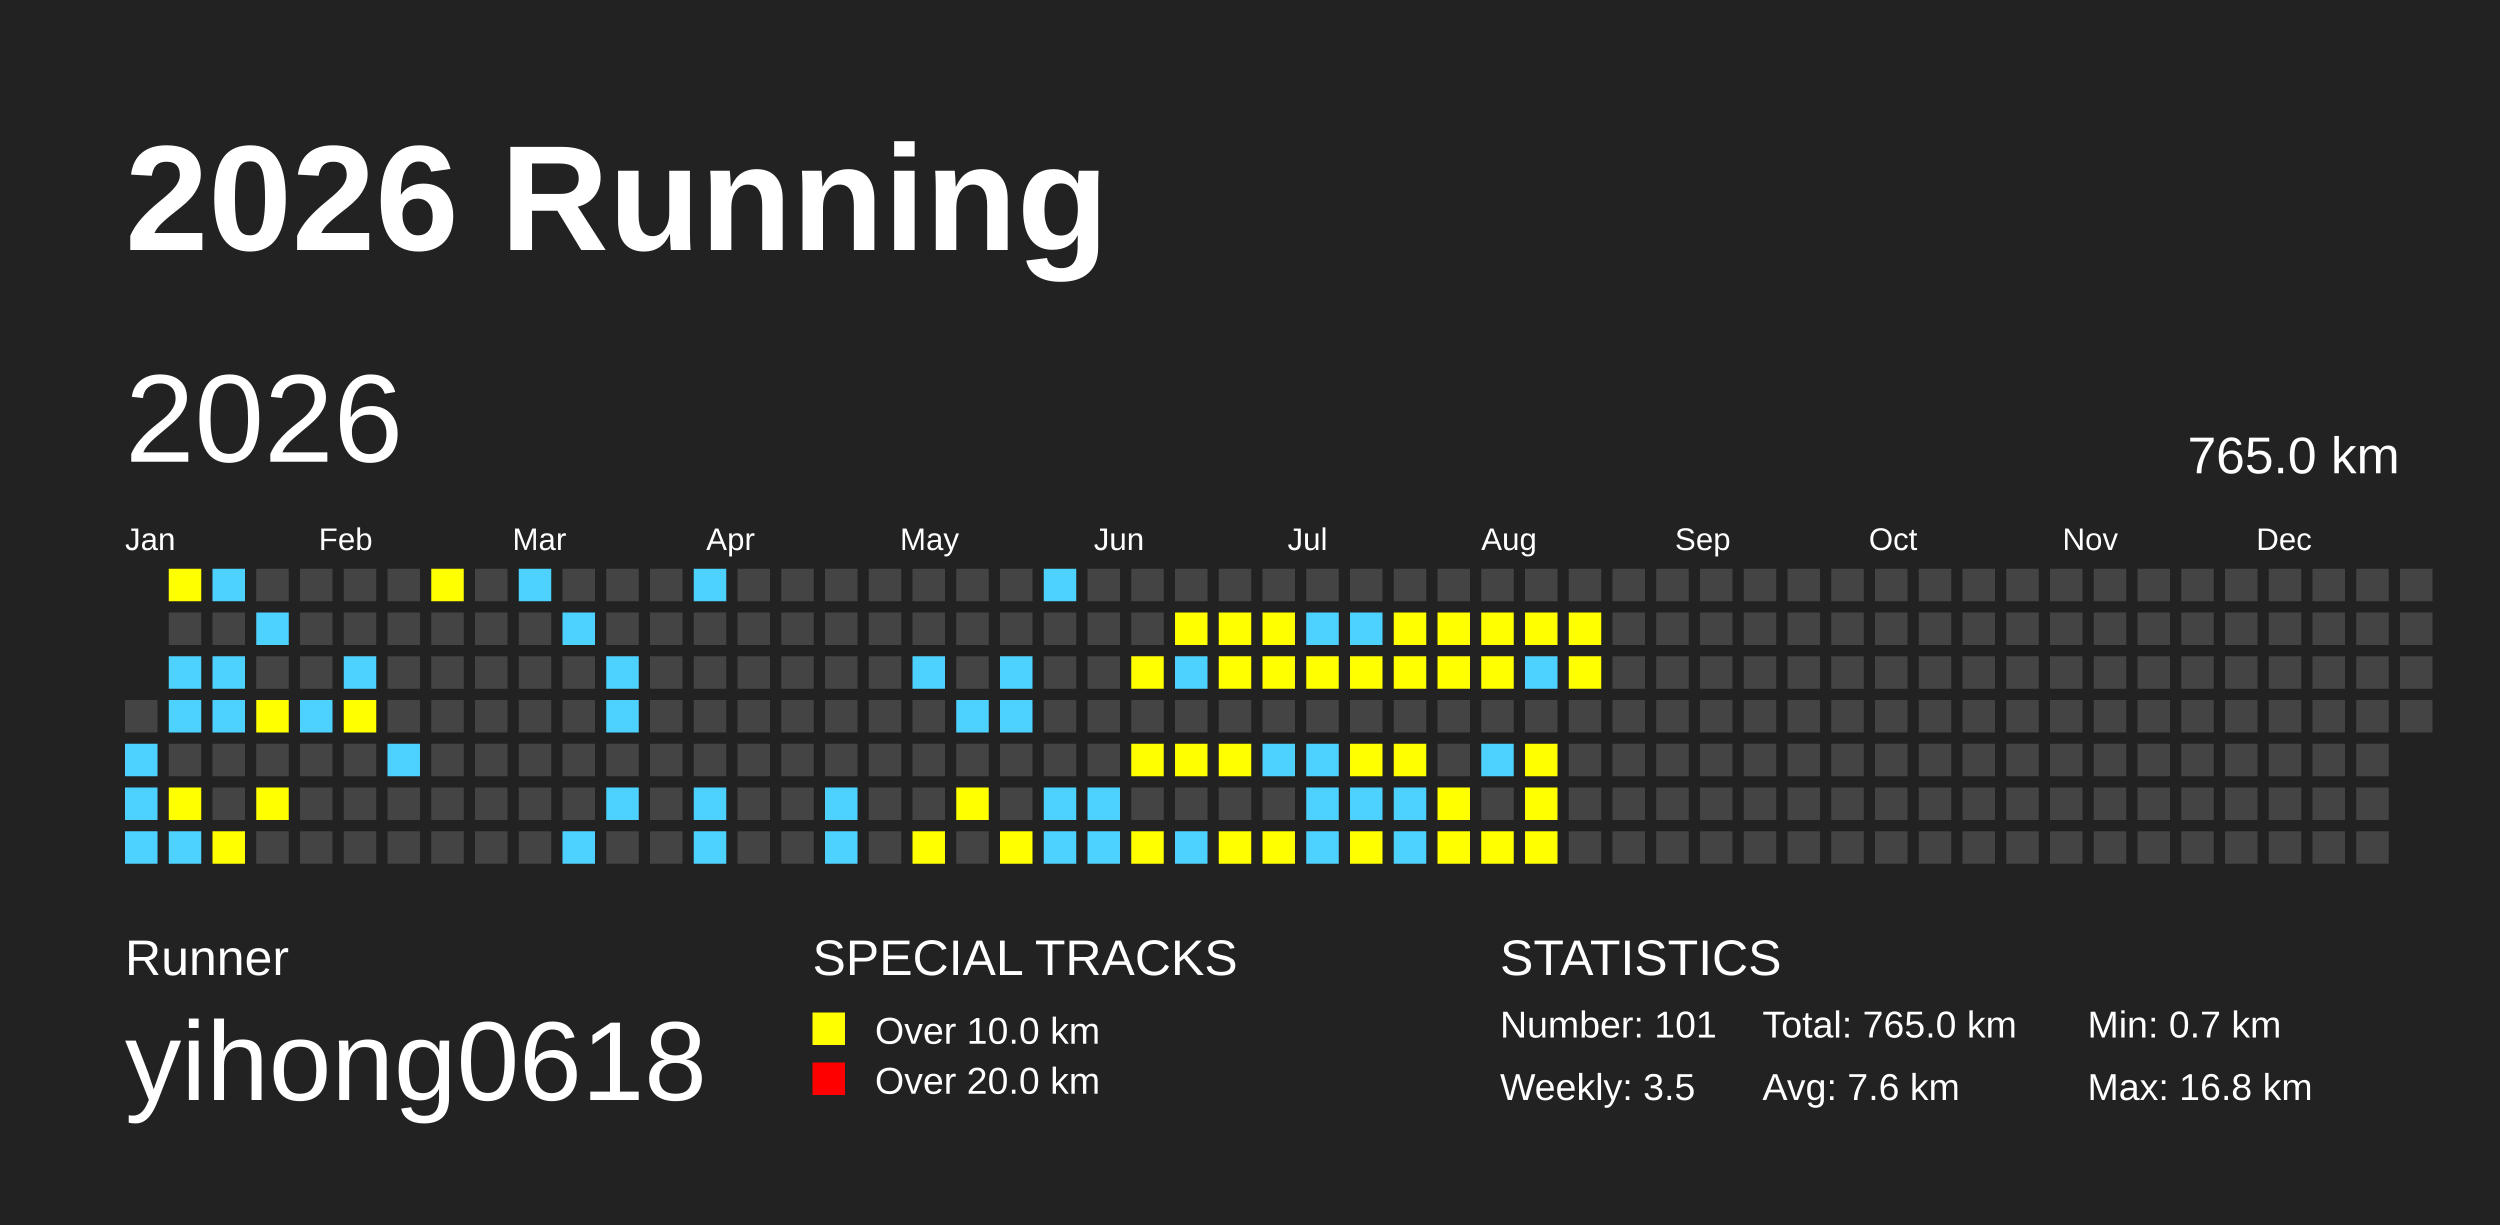
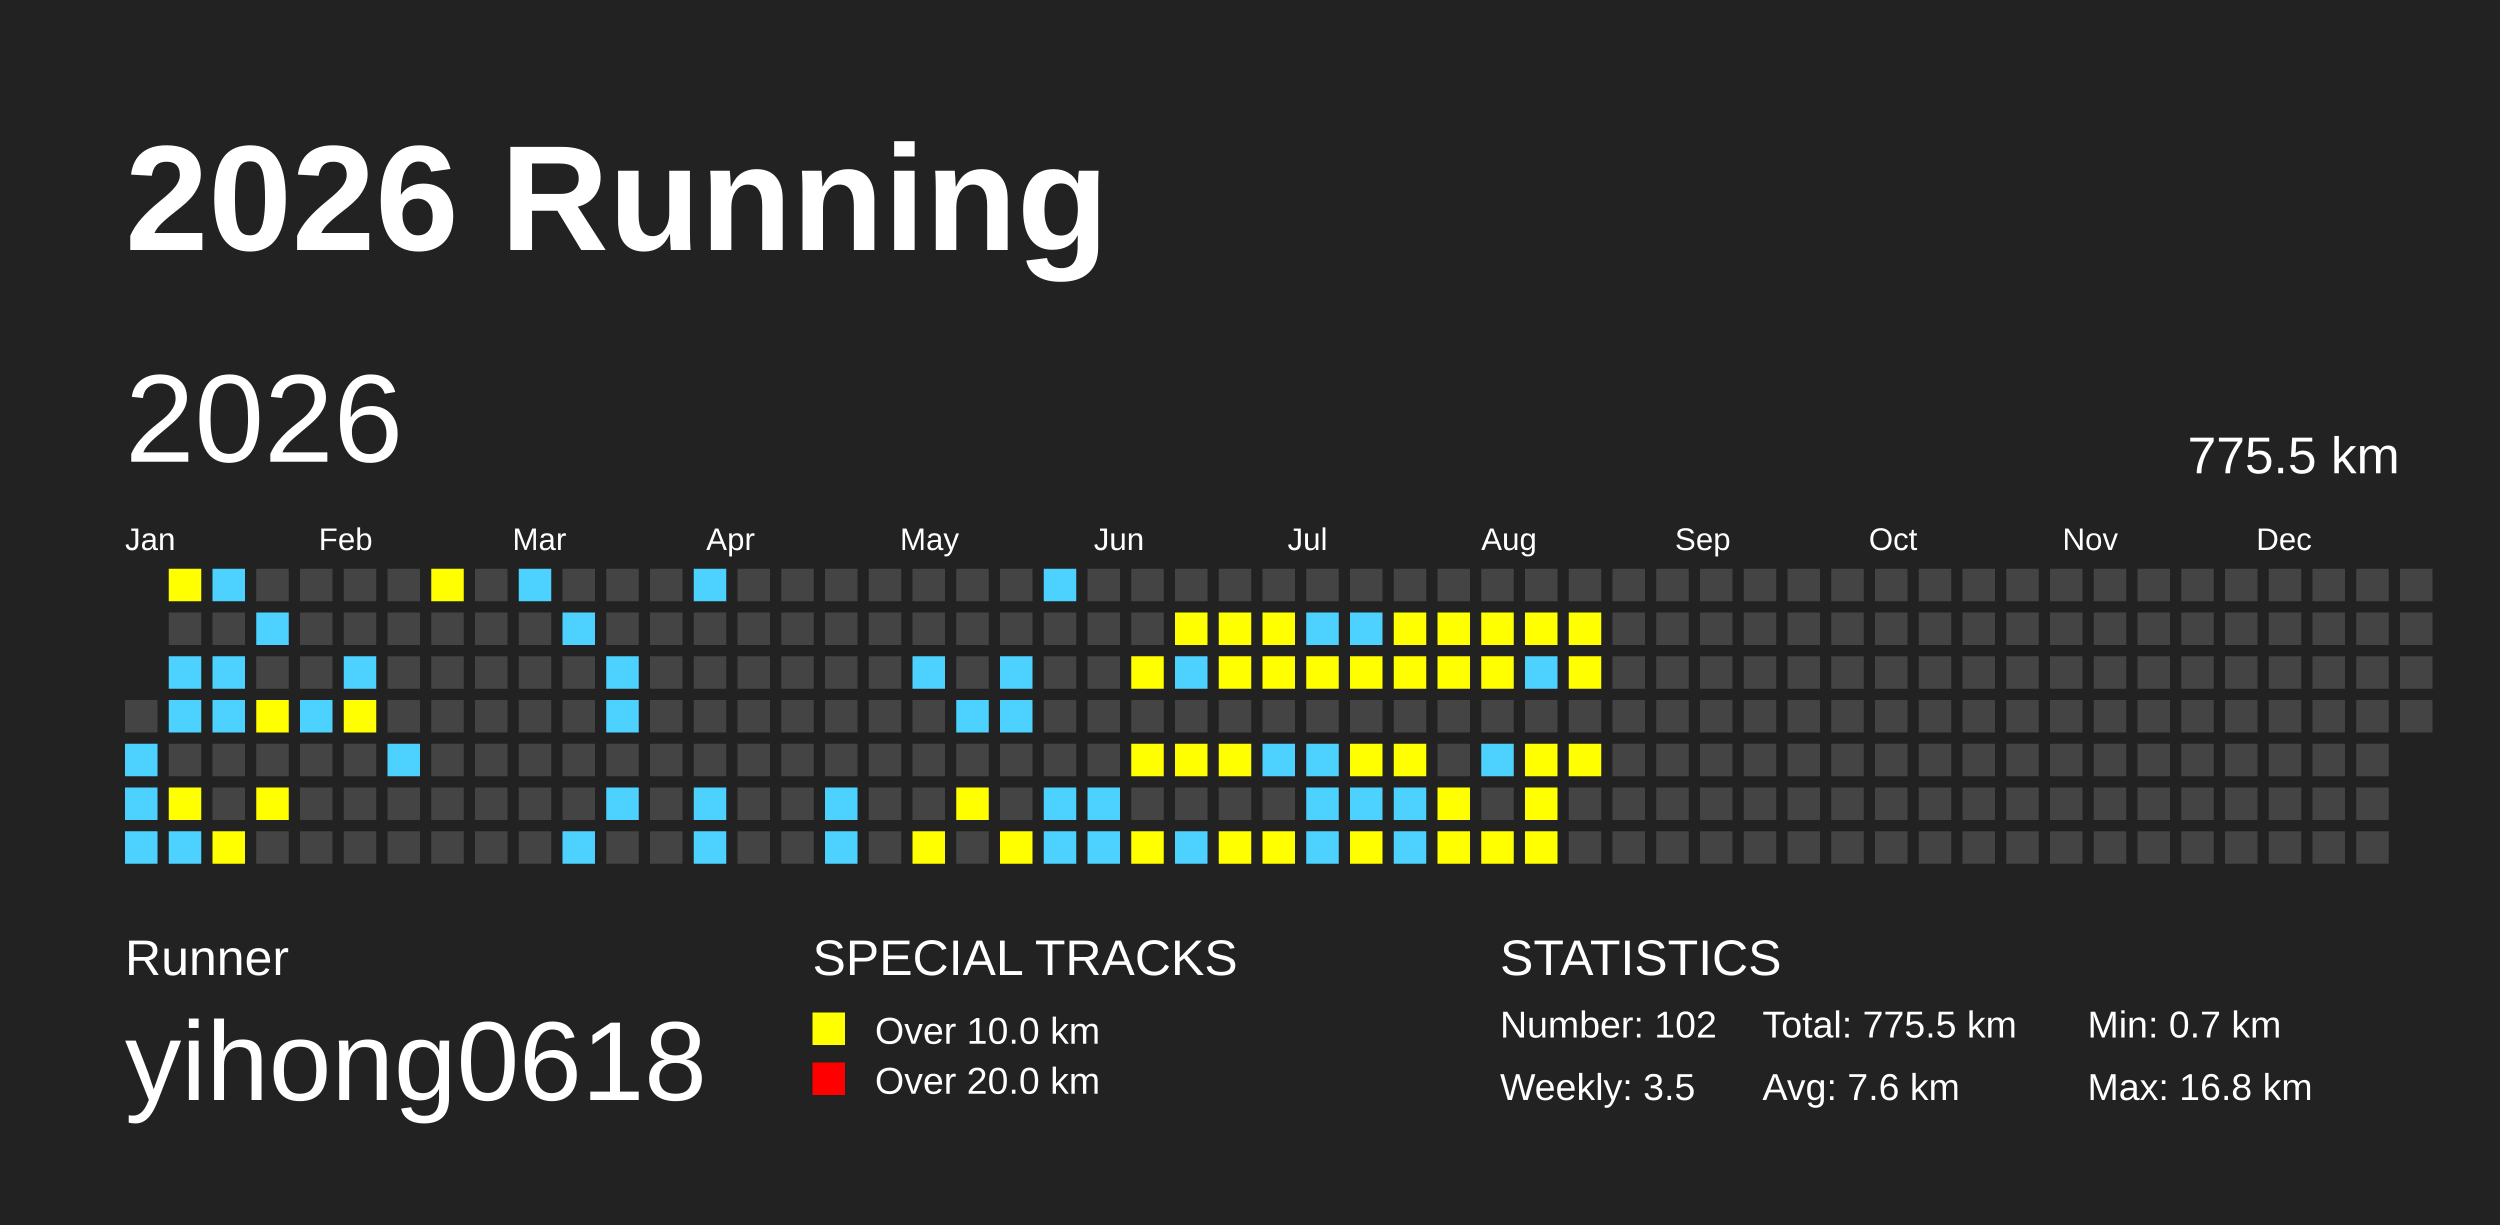
<svg xmlns="http://www.w3.org/2000/svg" baseProfile="full" height="98mm" version="1.1" viewBox="0,0,200,98" width="200mm">
  <defs>
    <pattern height="2" id="indoor-stripe" patternUnits="userSpaceOnUse" width="2">
      <line stroke="white" stroke-opacity="0.45" stroke-width="0.5" x1="0" x2="2" y1="2" y2="0" />
    </pattern>
  </defs>
  <rect fill="#222222" height="98" width="200" x="0" y="0" />
  <text fill="#FFFFFF" style="font-size:12px; font-family:Arial; font-weight:bold;" x="10" y="20">2026 Running</text>
  <text fill="#FFFFFF" style="font-size:4px; font-family:Arial" x="10" y="78">Runner</text>
  <text fill="#FFFFFF" style="font-size:9px; font-family:Arial" x="10" y="88">yihong0618</text>
  <text fill="#FFFFFF" style="font-size:4px; font-family:Arial" x="65" y="78">SPECIAL TRACKS</text>
  <rect fill="yellow" height="2.6" width="2.6" x="65" y="81" />
  <text fill="#FFFFFF" style="font-size:3px; font-family:Arial" x="70" y="83.5">Over 10.0 km</text>
  <rect fill="red" height="2.6" width="2.6" x="65" y="85" />
  <text fill="#FFFFFF" style="font-size:3px; font-family:Arial" x="70" y="87.5">Over 20.0 km</text>
  <text fill="#FFFFFF" style="font-size:4px; font-family:Arial" x="120" y="78">STATISTICS</text>
-   <text fill="#FFFFFF" style="font-size:3px; font-family:Arial" x="120" y="83">Number: 101</text>
+   <text fill="#FFFFFF" style="font-size:3px; font-family:Arial" x="120" y="83">Number: 102</text>
  <text fill="#FFFFFF" style="font-size:3px; font-family:Arial" x="120" y="88">Weekly: 3.5</text>
-   <text fill="#FFFFFF" style="font-size:3px; font-family:Arial" x="141" y="83">Total: 765.0 km</text>
+   <text fill="#FFFFFF" style="font-size:3px; font-family:Arial" x="141" y="83">Total: 775.5 km</text>
  <text fill="#FFFFFF" style="font-size:3px; font-family:Arial" x="141" y="88">Avg: 7.6 km</text>
  <text fill="#FFFFFF" style="font-size:3px; font-family:Arial" x="167" y="83">Min: 0.7 km</text>
  <text fill="#FFFFFF" style="font-size:3px; font-family:Arial" x="167" y="88">Max: 16.8 km</text>
  <text dominant-baseline="hanging" fill="#FFFFFF" style="font-size:10.0px; font-family:Arial;" x="10" y="30">2026</text>
-   <text dominant-baseline="hanging" fill="#FFFFFF" style="font-size:4.125px; font-family:Arial;" x="175" y="35">765.0 km</text>
+   <text dominant-baseline="hanging" fill="#FFFFFF" style="font-size:4.125px; font-family:Arial;" x="175" y="35">775.5 km</text>
  <text fill="#FFFFFF" style="font-size:2.5px; font-family:Arial" x="10.0" y="44">Jan</text>
  <text fill="#FFFFFF" style="font-size:2.5px; font-family:Arial" x="25.5" y="44">Feb</text>
  <text fill="#FFFFFF" style="font-size:2.5px; font-family:Arial" x="41.0" y="44">Mar</text>
  <text fill="#FFFFFF" style="font-size:2.5px; font-family:Arial" x="56.5" y="44">Apr</text>
  <text fill="#FFFFFF" style="font-size:2.5px; font-family:Arial" x="72.0" y="44">May</text>
  <text fill="#FFFFFF" style="font-size:2.5px; font-family:Arial" x="87.5" y="44">Jun</text>
  <text fill="#FFFFFF" style="font-size:2.5px; font-family:Arial" x="103.0" y="44">Jul</text>
  <text fill="#FFFFFF" style="font-size:2.5px; font-family:Arial" x="118.5" y="44">Aug</text>
  <text fill="#FFFFFF" style="font-size:2.5px; font-family:Arial" x="134.0" y="44">Sep</text>
  <text fill="#FFFFFF" style="font-size:2.5px; font-family:Arial" x="149.5" y="44">Oct</text>
  <text fill="#FFFFFF" style="font-size:2.5px; font-family:Arial" x="165.0" y="44">Nov</text>
  <text fill="#FFFFFF" style="font-size:2.5px; font-family:Arial" x="180.5" y="44">Dec</text>
  <rect fill="#444444" height="2.6" width="2.6" x="10.0" y="56.0" />
  <rect fill="#4DD2FF" height="2.6" width="2.6" x="10.0" y="59.5" />
  <rect fill="#4DD2FF" height="2.6" width="2.6" x="10.0" y="63.0" />
  <rect fill="#4DD2FF" height="2.6" width="2.6" x="10.0" y="66.5" />
  <rect fill="yellow" height="2.6" width="2.6" x="13.5" y="45.5" />
  <rect fill="#444444" height="2.6" width="2.6" x="13.5" y="49.0" />
  <rect fill="#4DD2FF" height="2.6" width="2.6" x="13.5" y="52.5" />
  <rect fill="#4DD2FF" height="2.6" width="2.6" x="13.5" y="56.0" />
  <rect fill="#444444" height="2.6" width="2.6" x="13.5" y="59.5" />
  <rect fill="yellow" height="2.6" width="2.6" x="13.5" y="63.0" />
  <rect fill="#4DD2FF" height="2.6" width="2.6" x="13.5" y="66.5" />
  <rect fill="#4DD2FF" height="2.6" width="2.6" x="17.0" y="45.5" />
  <rect fill="#444444" height="2.6" width="2.6" x="17.0" y="49.0" />
  <rect fill="#4DD2FF" height="2.6" width="2.6" x="17.0" y="52.5" />
  <rect fill="#4DD2FF" height="2.6" width="2.6" x="17.0" y="56.0" />
  <rect fill="#444444" height="2.6" width="2.6" x="17.0" y="59.5" />
  <rect fill="#444444" height="2.6" width="2.6" x="17.0" y="63.0" />
  <rect fill="yellow" height="2.6" width="2.6" x="17.0" y="66.5" />
  <rect fill="#444444" height="2.6" width="2.6" x="20.5" y="45.5" />
  <rect fill="#4DD2FF" height="2.6" width="2.6" x="20.5" y="49.0" />
  <rect fill="#444444" height="2.6" width="2.6" x="20.5" y="52.5" />
  <rect fill="yellow" height="2.6" width="2.6" x="20.5" y="56.0" />
  <rect fill="#444444" height="2.6" width="2.6" x="20.5" y="59.5" />
  <rect fill="yellow" height="2.6" width="2.6" x="20.5" y="63.0" />
  <rect fill="#444444" height="2.6" width="2.6" x="20.5" y="66.5" />
  <rect fill="#444444" height="2.6" width="2.6" x="24.0" y="45.5" />
  <rect fill="#444444" height="2.6" width="2.6" x="24.0" y="49.0" />
  <rect fill="#444444" height="2.6" width="2.6" x="24.0" y="52.5" />
  <rect fill="#4DD2FF" height="2.6" width="2.6" x="24.0" y="56.0" />
  <rect fill="#444444" height="2.6" width="2.6" x="24.0" y="59.5" />
  <rect fill="#444444" height="2.6" width="2.6" x="24.0" y="63.0" />
  <rect fill="#444444" height="2.6" width="2.6" x="24.0" y="66.5" />
  <rect fill="#444444" height="2.6" width="2.6" x="27.5" y="45.5" />
  <rect fill="#444444" height="2.6" width="2.6" x="27.5" y="49.0" />
  <rect fill="#4DD2FF" height="2.6" width="2.6" x="27.5" y="52.5" />
  <rect fill="yellow" height="2.6" width="2.6" x="27.5" y="56.0" />
  <rect fill="#444444" height="2.6" width="2.6" x="27.5" y="59.5" />
  <rect fill="#444444" height="2.6" width="2.6" x="27.5" y="63.0" />
  <rect fill="#444444" height="2.6" width="2.6" x="27.5" y="66.5" />
  <rect fill="#444444" height="2.6" width="2.6" x="31.0" y="45.5" />
  <rect fill="#444444" height="2.6" width="2.6" x="31.0" y="49.0" />
  <rect fill="#444444" height="2.6" width="2.6" x="31.0" y="52.5" />
  <rect fill="#444444" height="2.6" width="2.6" x="31.0" y="56.0" />
  <rect fill="#4DD2FF" height="2.6" width="2.6" x="31.0" y="59.5" />
  <rect fill="#444444" height="2.6" width="2.6" x="31.0" y="63.0" />
  <rect fill="#444444" height="2.6" width="2.6" x="31.0" y="66.5" />
  <rect fill="yellow" height="2.6" width="2.6" x="34.5" y="45.5" />
  <rect fill="#444444" height="2.6" width="2.6" x="34.5" y="49.0" />
  <rect fill="#444444" height="2.6" width="2.6" x="34.5" y="52.5" />
  <rect fill="#444444" height="2.6" width="2.6" x="34.5" y="56.0" />
  <rect fill="#444444" height="2.6" width="2.6" x="34.5" y="59.5" />
  <rect fill="#444444" height="2.6" width="2.6" x="34.5" y="63.0" />
  <rect fill="#444444" height="2.6" width="2.6" x="34.5" y="66.5" />
  <rect fill="#444444" height="2.6" width="2.6" x="38.0" y="45.5" />
  <rect fill="#444444" height="2.6" width="2.6" x="38.0" y="49.0" />
  <rect fill="#444444" height="2.6" width="2.6" x="38.0" y="52.5" />
  <rect fill="#444444" height="2.6" width="2.6" x="38.0" y="56.0" />
  <rect fill="#444444" height="2.6" width="2.6" x="38.0" y="59.5" />
  <rect fill="#444444" height="2.6" width="2.6" x="38.0" y="63.0" />
  <rect fill="#444444" height="2.6" width="2.6" x="38.0" y="66.5" />
  <rect fill="#4DD2FF" height="2.6" width="2.6" x="41.5" y="45.5" />
  <rect fill="#444444" height="2.6" width="2.6" x="41.5" y="49.0" />
  <rect fill="#444444" height="2.6" width="2.6" x="41.5" y="52.5" />
  <rect fill="#444444" height="2.6" width="2.6" x="41.5" y="56.0" />
  <rect fill="#444444" height="2.6" width="2.6" x="41.5" y="59.5" />
  <rect fill="#444444" height="2.6" width="2.6" x="41.5" y="63.0" />
  <rect fill="#444444" height="2.6" width="2.6" x="41.5" y="66.5" />
  <rect fill="#444444" height="2.6" width="2.6" x="45.0" y="45.5" />
  <rect fill="#4DD2FF" height="2.6" width="2.6" x="45.0" y="49.0" />
  <rect fill="#444444" height="2.6" width="2.6" x="45.0" y="52.5" />
  <rect fill="#444444" height="2.6" width="2.6" x="45.0" y="56.0" />
  <rect fill="#444444" height="2.6" width="2.6" x="45.0" y="59.5" />
  <rect fill="#444444" height="2.6" width="2.6" x="45.0" y="63.0" />
  <rect fill="#4DD2FF" height="2.6" width="2.6" x="45.0" y="66.5" />
  <rect fill="#444444" height="2.6" width="2.6" x="48.5" y="45.5" />
  <rect fill="#444444" height="2.6" width="2.6" x="48.5" y="49.0" />
  <rect fill="#4DD2FF" height="2.6" width="2.6" x="48.5" y="52.5" />
  <rect fill="#4DD2FF" height="2.6" width="2.6" x="48.5" y="56.0" />
  <rect fill="#444444" height="2.6" width="2.6" x="48.5" y="59.5" />
  <rect fill="#4DD2FF" height="2.6" width="2.6" x="48.5" y="63.0" />
  <rect fill="#444444" height="2.6" width="2.6" x="48.5" y="66.5" />
  <rect fill="#444444" height="2.6" width="2.6" x="52.0" y="45.5" />
  <rect fill="#444444" height="2.6" width="2.6" x="52.0" y="49.0" />
  <rect fill="#444444" height="2.6" width="2.6" x="52.0" y="52.5" />
  <rect fill="#444444" height="2.6" width="2.6" x="52.0" y="56.0" />
  <rect fill="#444444" height="2.6" width="2.6" x="52.0" y="59.5" />
  <rect fill="#444444" height="2.6" width="2.6" x="52.0" y="63.0" />
  <rect fill="#444444" height="2.6" width="2.6" x="52.0" y="66.5" />
  <rect fill="#4DD2FF" height="2.6" width="2.6" x="55.5" y="45.5" />
  <rect fill="#444444" height="2.6" width="2.6" x="55.5" y="49.0" />
  <rect fill="#444444" height="2.6" width="2.6" x="55.5" y="52.5" />
  <rect fill="#444444" height="2.6" width="2.6" x="55.5" y="56.0" />
  <rect fill="#444444" height="2.6" width="2.6" x="55.5" y="59.5" />
  <rect fill="#4DD2FF" height="2.6" width="2.6" x="55.5" y="63.0" />
  <rect fill="#4DD2FF" height="2.6" width="2.6" x="55.5" y="66.5" />
  <rect fill="#444444" height="2.6" width="2.6" x="59.0" y="45.5" />
  <rect fill="#444444" height="2.6" width="2.6" x="59.0" y="49.0" />
  <rect fill="#444444" height="2.6" width="2.6" x="59.0" y="52.5" />
  <rect fill="#444444" height="2.6" width="2.6" x="59.0" y="56.0" />
  <rect fill="#444444" height="2.6" width="2.6" x="59.0" y="59.5" />
  <rect fill="#444444" height="2.6" width="2.6" x="59.0" y="63.0" />
  <rect fill="#444444" height="2.6" width="2.6" x="59.0" y="66.5" />
  <rect fill="#444444" height="2.6" width="2.6" x="62.5" y="45.5" />
  <rect fill="#444444" height="2.6" width="2.6" x="62.5" y="49.0" />
  <rect fill="#444444" height="2.6" width="2.6" x="62.5" y="52.5" />
  <rect fill="#444444" height="2.6" width="2.6" x="62.5" y="56.0" />
  <rect fill="#444444" height="2.6" width="2.6" x="62.5" y="59.5" />
  <rect fill="#444444" height="2.6" width="2.6" x="62.5" y="63.0" />
  <rect fill="#444444" height="2.6" width="2.6" x="62.5" y="66.5" />
  <rect fill="#444444" height="2.6" width="2.6" x="66.0" y="45.5" />
  <rect fill="#444444" height="2.6" width="2.6" x="66.0" y="49.0" />
  <rect fill="#444444" height="2.6" width="2.6" x="66.0" y="52.5" />
  <rect fill="#444444" height="2.6" width="2.6" x="66.0" y="56.0" />
  <rect fill="#444444" height="2.6" width="2.6" x="66.0" y="59.5" />
  <rect fill="#4DD2FF" height="2.6" width="2.6" x="66.0" y="63.0" />
  <rect fill="#4DD2FF" height="2.6" width="2.6" x="66.0" y="66.5" />
  <rect fill="#444444" height="2.6" width="2.6" x="69.5" y="45.5" />
  <rect fill="#444444" height="2.6" width="2.6" x="69.5" y="49.0" />
  <rect fill="#444444" height="2.6" width="2.6" x="69.5" y="52.5" />
  <rect fill="#444444" height="2.6" width="2.6" x="69.5" y="56.0" />
  <rect fill="#444444" height="2.6" width="2.6" x="69.5" y="59.5" />
  <rect fill="#444444" height="2.6" width="2.6" x="69.5" y="63.0" />
  <rect fill="#444444" height="2.6" width="2.6" x="69.5" y="66.5" />
  <rect fill="#444444" height="2.6" width="2.6" x="73.0" y="45.5" />
  <rect fill="#444444" height="2.6" width="2.6" x="73.0" y="49.0" />
  <rect fill="#4DD2FF" height="2.6" width="2.6" x="73.0" y="52.5" />
  <rect fill="#444444" height="2.6" width="2.6" x="73.0" y="56.0" />
  <rect fill="#444444" height="2.6" width="2.6" x="73.0" y="59.5" />
  <rect fill="#444444" height="2.6" width="2.6" x="73.0" y="63.0" />
  <rect fill="yellow" height="2.6" width="2.6" x="73.0" y="66.5" />
  <rect fill="#444444" height="2.6" width="2.6" x="76.5" y="45.5" />
  <rect fill="#444444" height="2.6" width="2.6" x="76.5" y="49.0" />
  <rect fill="#444444" height="2.6" width="2.6" x="76.5" y="52.5" />
  <rect fill="#4DD2FF" height="2.6" width="2.6" x="76.5" y="56.0" />
  <rect fill="#444444" height="2.6" width="2.6" x="76.5" y="59.5" />
  <rect fill="yellow" height="2.6" width="2.6" x="76.5" y="63.0" />
  <rect fill="#444444" height="2.6" width="2.6" x="76.5" y="66.5" />
  <rect fill="#444444" height="2.6" width="2.6" x="80.0" y="45.5" />
  <rect fill="#444444" height="2.6" width="2.6" x="80.0" y="49.0" />
  <rect fill="#4DD2FF" height="2.6" width="2.6" x="80.0" y="52.5" />
  <rect fill="#4DD2FF" height="2.6" width="2.6" x="80.0" y="56.0" />
  <rect fill="#444444" height="2.6" width="2.6" x="80.0" y="59.5" />
  <rect fill="#444444" height="2.6" width="2.6" x="80.0" y="63.0" />
  <rect fill="yellow" height="2.6" width="2.6" x="80.0" y="66.5" />
  <rect fill="#4DD2FF" height="2.6" width="2.6" x="83.5" y="45.5" />
  <rect fill="#444444" height="2.6" width="2.6" x="83.5" y="49.0" />
  <rect fill="#444444" height="2.6" width="2.6" x="83.5" y="52.5" />
  <rect fill="#444444" height="2.6" width="2.6" x="83.5" y="56.0" />
  <rect fill="#444444" height="2.6" width="2.6" x="83.5" y="59.5" />
  <rect fill="#4DD2FF" height="2.6" width="2.6" x="83.5" y="63.0" />
  <rect fill="#4DD2FF" height="2.6" width="2.6" x="83.5" y="66.5" />
  <rect fill="#444444" height="2.6" width="2.6" x="87.0" y="45.5" />
  <rect fill="#444444" height="2.6" width="2.6" x="87.0" y="49.0" />
  <rect fill="#444444" height="2.6" width="2.6" x="87.0" y="52.5" />
  <rect fill="#444444" height="2.6" width="2.6" x="87.0" y="56.0" />
  <rect fill="#444444" height="2.6" width="2.6" x="87.0" y="59.5" />
  <rect fill="#4DD2FF" height="2.6" width="2.6" x="87.0" y="63.0" />
  <rect fill="#4DD2FF" height="2.6" width="2.6" x="87.0" y="66.5" />
  <rect fill="#444444" height="2.6" width="2.6" x="90.5" y="45.5" />
  <rect fill="#444444" height="2.6" width="2.6" x="90.5" y="49.0" />
  <rect fill="yellow" height="2.6" width="2.6" x="90.5" y="52.5" />
  <rect fill="#444444" height="2.6" width="2.6" x="90.5" y="56.0" />
  <rect fill="yellow" height="2.6" width="2.6" x="90.5" y="59.5" />
  <rect fill="#444444" height="2.6" width="2.6" x="90.5" y="63.0" />
  <rect fill="yellow" height="2.6" width="2.6" x="90.5" y="66.5" />
  <rect fill="#444444" height="2.6" width="2.6" x="94.0" y="45.5" />
  <rect fill="yellow" height="2.6" width="2.6" x="94.0" y="49.0" />
  <rect fill="#4DD2FF" height="2.6" width="2.6" x="94.0" y="52.5" />
  <rect fill="#444444" height="2.6" width="2.6" x="94.0" y="56.0" />
  <rect fill="yellow" height="2.6" width="2.6" x="94.0" y="59.5" />
  <rect fill="#444444" height="2.6" width="2.6" x="94.0" y="63.0" />
  <rect fill="#4DD2FF" height="2.6" width="2.6" x="94.0" y="66.5" />
  <rect fill="#444444" height="2.6" width="2.6" x="97.5" y="45.5" />
  <rect fill="yellow" height="2.6" width="2.6" x="97.5" y="49.0" />
  <rect fill="yellow" height="2.6" width="2.6" x="97.5" y="52.5" />
  <rect fill="#444444" height="2.6" width="2.6" x="97.5" y="56.0" />
  <rect fill="yellow" height="2.6" width="2.6" x="97.5" y="59.5" />
  <rect fill="#444444" height="2.6" width="2.6" x="97.5" y="63.0" />
  <rect fill="yellow" height="2.6" width="2.6" x="97.5" y="66.5" />
  <rect fill="#444444" height="2.6" width="2.6" x="101.0" y="45.5" />
  <rect fill="yellow" height="2.6" width="2.6" x="101.0" y="49.0" />
  <rect fill="yellow" height="2.6" width="2.6" x="101.0" y="52.5" />
  <rect fill="#444444" height="2.6" width="2.6" x="101.0" y="56.0" />
  <rect fill="#4DD2FF" height="2.6" width="2.6" x="101.0" y="59.5" />
  <rect fill="#444444" height="2.6" width="2.6" x="101.0" y="63.0" />
  <rect fill="yellow" height="2.6" width="2.6" x="101.0" y="66.5" />
  <rect fill="#444444" height="2.6" width="2.6" x="104.5" y="45.5" />
  <rect fill="#4DD2FF" height="2.6" width="2.6" x="104.5" y="49.0" />
  <rect fill="yellow" height="2.6" width="2.6" x="104.5" y="52.5" />
  <rect fill="#444444" height="2.6" width="2.6" x="104.5" y="56.0" />
  <rect fill="#4DD2FF" height="2.6" width="2.6" x="104.5" y="59.5" />
  <rect fill="#4DD2FF" height="2.6" width="2.6" x="104.5" y="63.0" />
  <rect fill="#4DD2FF" height="2.6" width="2.6" x="104.5" y="66.5" />
  <rect fill="#444444" height="2.6" width="2.6" x="108.0" y="45.5" />
  <rect fill="#4DD2FF" height="2.6" width="2.6" x="108.0" y="49.0" />
  <rect fill="yellow" height="2.6" width="2.6" x="108.0" y="52.5" />
  <rect fill="#444444" height="2.6" width="2.6" x="108.0" y="56.0" />
  <rect fill="yellow" height="2.6" width="2.6" x="108.0" y="59.5" />
  <rect fill="#4DD2FF" height="2.6" width="2.6" x="108.0" y="63.0" />
  <rect fill="yellow" height="2.6" width="2.6" x="108.0" y="66.5" />
  <rect fill="#444444" height="2.6" width="2.6" x="111.5" y="45.5" />
  <rect fill="yellow" height="2.6" width="2.6" x="111.5" y="49.0" />
  <rect fill="yellow" height="2.6" width="2.6" x="111.5" y="52.5" />
  <rect fill="#444444" height="2.6" width="2.6" x="111.5" y="56.0" />
  <rect fill="yellow" height="2.6" width="2.6" x="111.5" y="59.5" />
  <rect fill="#4DD2FF" height="2.6" width="2.6" x="111.5" y="63.0" />
  <rect fill="#4DD2FF" height="2.6" width="2.6" x="111.5" y="66.5" />
  <rect fill="#444444" height="2.6" width="2.6" x="115.0" y="45.5" />
  <rect fill="yellow" height="2.6" width="2.6" x="115.0" y="49.0" />
  <rect fill="yellow" height="2.6" width="2.6" x="115.0" y="52.5" />
  <rect fill="#444444" height="2.6" width="2.6" x="115.0" y="56.0" />
  <rect fill="#444444" height="2.6" width="2.6" x="115.0" y="59.5" />
  <rect fill="yellow" height="2.6" width="2.6" x="115.0" y="63.0" />
  <rect fill="yellow" height="2.6" width="2.6" x="115.0" y="66.5" />
  <rect fill="#444444" height="2.6" width="2.6" x="118.5" y="45.5" />
  <rect fill="yellow" height="2.6" width="2.6" x="118.5" y="49.0" />
  <rect fill="yellow" height="2.6" width="2.6" x="118.5" y="52.5" />
  <rect fill="#444444" height="2.6" width="2.6" x="118.5" y="56.0" />
  <rect fill="#4DD2FF" height="2.6" width="2.6" x="118.5" y="59.5" />
  <rect fill="#444444" height="2.6" width="2.6" x="118.5" y="63.0" />
  <rect fill="yellow" height="2.6" width="2.6" x="118.5" y="66.5" />
  <rect fill="#444444" height="2.6" width="2.6" x="122.0" y="45.5" />
  <rect fill="yellow" height="2.6" width="2.6" x="122.0" y="49.0" />
  <rect fill="#4DD2FF" height="2.6" width="2.6" x="122.0" y="52.5" />
  <rect fill="#444444" height="2.6" width="2.6" x="122.0" y="56.0" />
  <rect fill="yellow" height="2.6" width="2.6" x="122.0" y="59.5" />
  <rect fill="yellow" height="2.6" width="2.6" x="122.0" y="63.0" />
  <rect fill="yellow" height="2.6" width="2.6" x="122.0" y="66.5" />
  <rect fill="#444444" height="2.6" width="2.6" x="125.5" y="45.5" />
  <rect fill="yellow" height="2.6" width="2.6" x="125.5" y="49.0" />
  <rect fill="yellow" height="2.6" width="2.6" x="125.5" y="52.5" />
  <rect fill="#444444" height="2.6" width="2.6" x="125.5" y="56.0" />
-   <rect fill="#444444" height="2.6" width="2.6" x="125.5" y="59.5" />
+   <rect fill="yellow" height="2.6" width="2.6" x="125.5" y="59.5" />
  <rect fill="#444444" height="2.6" width="2.6" x="125.5" y="63.0" />
  <rect fill="#444444" height="2.6" width="2.6" x="125.5" y="66.5" />
  <rect fill="#444444" height="2.6" width="2.6" x="129.0" y="45.5" />
  <rect fill="#444444" height="2.6" width="2.6" x="129.0" y="49.0" />
  <rect fill="#444444" height="2.6" width="2.6" x="129.0" y="52.5" />
  <rect fill="#444444" height="2.6" width="2.6" x="129.0" y="56.0" />
  <rect fill="#444444" height="2.6" width="2.6" x="129.0" y="59.5" />
  <rect fill="#444444" height="2.6" width="2.6" x="129.0" y="63.0" />
  <rect fill="#444444" height="2.6" width="2.6" x="129.0" y="66.5" />
  <rect fill="#444444" height="2.6" width="2.6" x="132.5" y="45.5" />
  <rect fill="#444444" height="2.6" width="2.6" x="132.5" y="49.0" />
  <rect fill="#444444" height="2.6" width="2.6" x="132.5" y="52.5" />
  <rect fill="#444444" height="2.6" width="2.6" x="132.5" y="56.0" />
  <rect fill="#444444" height="2.6" width="2.6" x="132.5" y="59.5" />
  <rect fill="#444444" height="2.6" width="2.6" x="132.5" y="63.0" />
  <rect fill="#444444" height="2.6" width="2.6" x="132.5" y="66.5" />
  <rect fill="#444444" height="2.6" width="2.6" x="136.0" y="45.5" />
  <rect fill="#444444" height="2.6" width="2.6" x="136.0" y="49.0" />
  <rect fill="#444444" height="2.6" width="2.6" x="136.0" y="52.5" />
  <rect fill="#444444" height="2.6" width="2.6" x="136.0" y="56.0" />
  <rect fill="#444444" height="2.6" width="2.6" x="136.0" y="59.5" />
  <rect fill="#444444" height="2.6" width="2.6" x="136.0" y="63.0" />
  <rect fill="#444444" height="2.6" width="2.6" x="136.0" y="66.5" />
  <rect fill="#444444" height="2.6" width="2.6" x="139.5" y="45.5" />
  <rect fill="#444444" height="2.6" width="2.6" x="139.5" y="49.0" />
  <rect fill="#444444" height="2.6" width="2.6" x="139.5" y="52.5" />
  <rect fill="#444444" height="2.6" width="2.6" x="139.5" y="56.0" />
  <rect fill="#444444" height="2.6" width="2.6" x="139.5" y="59.5" />
  <rect fill="#444444" height="2.6" width="2.6" x="139.5" y="63.0" />
  <rect fill="#444444" height="2.6" width="2.6" x="139.5" y="66.5" />
  <rect fill="#444444" height="2.6" width="2.6" x="143.0" y="45.5" />
  <rect fill="#444444" height="2.6" width="2.6" x="143.0" y="49.0" />
  <rect fill="#444444" height="2.6" width="2.6" x="143.0" y="52.5" />
  <rect fill="#444444" height="2.6" width="2.6" x="143.0" y="56.0" />
  <rect fill="#444444" height="2.6" width="2.6" x="143.0" y="59.5" />
  <rect fill="#444444" height="2.6" width="2.6" x="143.0" y="63.0" />
  <rect fill="#444444" height="2.6" width="2.6" x="143.0" y="66.5" />
  <rect fill="#444444" height="2.6" width="2.6" x="146.5" y="45.5" />
  <rect fill="#444444" height="2.6" width="2.6" x="146.5" y="49.0" />
  <rect fill="#444444" height="2.6" width="2.6" x="146.5" y="52.5" />
  <rect fill="#444444" height="2.6" width="2.6" x="146.5" y="56.0" />
  <rect fill="#444444" height="2.6" width="2.6" x="146.5" y="59.5" />
  <rect fill="#444444" height="2.6" width="2.6" x="146.5" y="63.0" />
  <rect fill="#444444" height="2.6" width="2.6" x="146.5" y="66.5" />
  <rect fill="#444444" height="2.6" width="2.6" x="150.0" y="45.5" />
  <rect fill="#444444" height="2.6" width="2.6" x="150.0" y="49.0" />
  <rect fill="#444444" height="2.6" width="2.6" x="150.0" y="52.5" />
  <rect fill="#444444" height="2.6" width="2.6" x="150.0" y="56.0" />
  <rect fill="#444444" height="2.6" width="2.6" x="150.0" y="59.5" />
  <rect fill="#444444" height="2.6" width="2.6" x="150.0" y="63.0" />
  <rect fill="#444444" height="2.6" width="2.6" x="150.0" y="66.5" />
  <rect fill="#444444" height="2.6" width="2.6" x="153.5" y="45.5" />
  <rect fill="#444444" height="2.6" width="2.6" x="153.5" y="49.0" />
  <rect fill="#444444" height="2.6" width="2.6" x="153.5" y="52.5" />
  <rect fill="#444444" height="2.6" width="2.6" x="153.5" y="56.0" />
  <rect fill="#444444" height="2.6" width="2.6" x="153.5" y="59.5" />
  <rect fill="#444444" height="2.6" width="2.6" x="153.5" y="63.0" />
  <rect fill="#444444" height="2.6" width="2.6" x="153.5" y="66.5" />
  <rect fill="#444444" height="2.6" width="2.6" x="157.0" y="45.5" />
  <rect fill="#444444" height="2.6" width="2.6" x="157.0" y="49.0" />
  <rect fill="#444444" height="2.6" width="2.6" x="157.0" y="52.5" />
  <rect fill="#444444" height="2.6" width="2.6" x="157.0" y="56.0" />
  <rect fill="#444444" height="2.6" width="2.6" x="157.0" y="59.5" />
  <rect fill="#444444" height="2.6" width="2.6" x="157.0" y="63.0" />
  <rect fill="#444444" height="2.6" width="2.6" x="157.0" y="66.5" />
  <rect fill="#444444" height="2.6" width="2.6" x="160.5" y="45.5" />
  <rect fill="#444444" height="2.6" width="2.6" x="160.5" y="49.0" />
  <rect fill="#444444" height="2.6" width="2.6" x="160.5" y="52.5" />
  <rect fill="#444444" height="2.6" width="2.6" x="160.5" y="56.0" />
  <rect fill="#444444" height="2.6" width="2.6" x="160.5" y="59.5" />
  <rect fill="#444444" height="2.6" width="2.6" x="160.5" y="63.0" />
  <rect fill="#444444" height="2.6" width="2.6" x="160.5" y="66.5" />
  <rect fill="#444444" height="2.6" width="2.6" x="164.0" y="45.5" />
  <rect fill="#444444" height="2.6" width="2.6" x="164.0" y="49.0" />
  <rect fill="#444444" height="2.6" width="2.6" x="164.0" y="52.5" />
  <rect fill="#444444" height="2.6" width="2.6" x="164.0" y="56.0" />
  <rect fill="#444444" height="2.6" width="2.6" x="164.0" y="59.5" />
  <rect fill="#444444" height="2.6" width="2.6" x="164.0" y="63.0" />
  <rect fill="#444444" height="2.6" width="2.6" x="164.0" y="66.5" />
  <rect fill="#444444" height="2.6" width="2.6" x="167.5" y="45.5" />
  <rect fill="#444444" height="2.6" width="2.6" x="167.5" y="49.0" />
  <rect fill="#444444" height="2.6" width="2.6" x="167.5" y="52.5" />
  <rect fill="#444444" height="2.6" width="2.6" x="167.5" y="56.0" />
  <rect fill="#444444" height="2.6" width="2.6" x="167.5" y="59.5" />
  <rect fill="#444444" height="2.6" width="2.6" x="167.5" y="63.0" />
  <rect fill="#444444" height="2.6" width="2.6" x="167.5" y="66.5" />
  <rect fill="#444444" height="2.6" width="2.6" x="171.0" y="45.5" />
  <rect fill="#444444" height="2.6" width="2.6" x="171.0" y="49.0" />
  <rect fill="#444444" height="2.6" width="2.6" x="171.0" y="52.5" />
  <rect fill="#444444" height="2.6" width="2.6" x="171.0" y="56.0" />
  <rect fill="#444444" height="2.6" width="2.6" x="171.0" y="59.5" />
  <rect fill="#444444" height="2.6" width="2.6" x="171.0" y="63.0" />
  <rect fill="#444444" height="2.6" width="2.6" x="171.0" y="66.5" />
  <rect fill="#444444" height="2.6" width="2.6" x="174.5" y="45.5" />
  <rect fill="#444444" height="2.6" width="2.6" x="174.5" y="49.0" />
  <rect fill="#444444" height="2.6" width="2.6" x="174.5" y="52.5" />
  <rect fill="#444444" height="2.6" width="2.6" x="174.5" y="56.0" />
  <rect fill="#444444" height="2.6" width="2.6" x="174.5" y="59.5" />
  <rect fill="#444444" height="2.6" width="2.6" x="174.5" y="63.0" />
  <rect fill="#444444" height="2.6" width="2.6" x="174.5" y="66.5" />
  <rect fill="#444444" height="2.6" width="2.6" x="178.0" y="45.5" />
  <rect fill="#444444" height="2.6" width="2.6" x="178.0" y="49.0" />
  <rect fill="#444444" height="2.6" width="2.6" x="178.0" y="52.5" />
  <rect fill="#444444" height="2.6" width="2.6" x="178.0" y="56.0" />
  <rect fill="#444444" height="2.6" width="2.6" x="178.0" y="59.5" />
  <rect fill="#444444" height="2.6" width="2.6" x="178.0" y="63.0" />
  <rect fill="#444444" height="2.6" width="2.6" x="178.0" y="66.5" />
  <rect fill="#444444" height="2.6" width="2.6" x="181.5" y="45.5" />
  <rect fill="#444444" height="2.6" width="2.6" x="181.5" y="49.0" />
  <rect fill="#444444" height="2.6" width="2.6" x="181.5" y="52.5" />
  <rect fill="#444444" height="2.6" width="2.6" x="181.5" y="56.0" />
  <rect fill="#444444" height="2.6" width="2.6" x="181.5" y="59.5" />
  <rect fill="#444444" height="2.6" width="2.6" x="181.5" y="63.0" />
  <rect fill="#444444" height="2.6" width="2.6" x="181.5" y="66.5" />
  <rect fill="#444444" height="2.6" width="2.6" x="185.0" y="45.5" />
  <rect fill="#444444" height="2.6" width="2.6" x="185.0" y="49.0" />
  <rect fill="#444444" height="2.6" width="2.6" x="185.0" y="52.5" />
  <rect fill="#444444" height="2.6" width="2.6" x="185.0" y="56.0" />
  <rect fill="#444444" height="2.6" width="2.6" x="185.0" y="59.5" />
  <rect fill="#444444" height="2.6" width="2.6" x="185.0" y="63.0" />
  <rect fill="#444444" height="2.6" width="2.6" x="185.0" y="66.5" />
  <rect fill="#444444" height="2.6" width="2.6" x="188.5" y="45.5" />
  <rect fill="#444444" height="2.6" width="2.6" x="188.5" y="49.0" />
  <rect fill="#444444" height="2.6" width="2.6" x="188.5" y="52.5" />
  <rect fill="#444444" height="2.6" width="2.6" x="188.5" y="56.0" />
  <rect fill="#444444" height="2.6" width="2.6" x="188.5" y="59.5" />
  <rect fill="#444444" height="2.6" width="2.6" x="188.5" y="63.0" />
  <rect fill="#444444" height="2.6" width="2.6" x="188.5" y="66.5" />
  <rect fill="#444444" height="2.6" width="2.6" x="192.0" y="45.5" />
  <rect fill="#444444" height="2.6" width="2.6" x="192.0" y="49.0" />
  <rect fill="#444444" height="2.6" width="2.6" x="192.0" y="52.5" />
  <rect fill="#444444" height="2.6" width="2.6" x="192.0" y="56.0" />
</svg>
